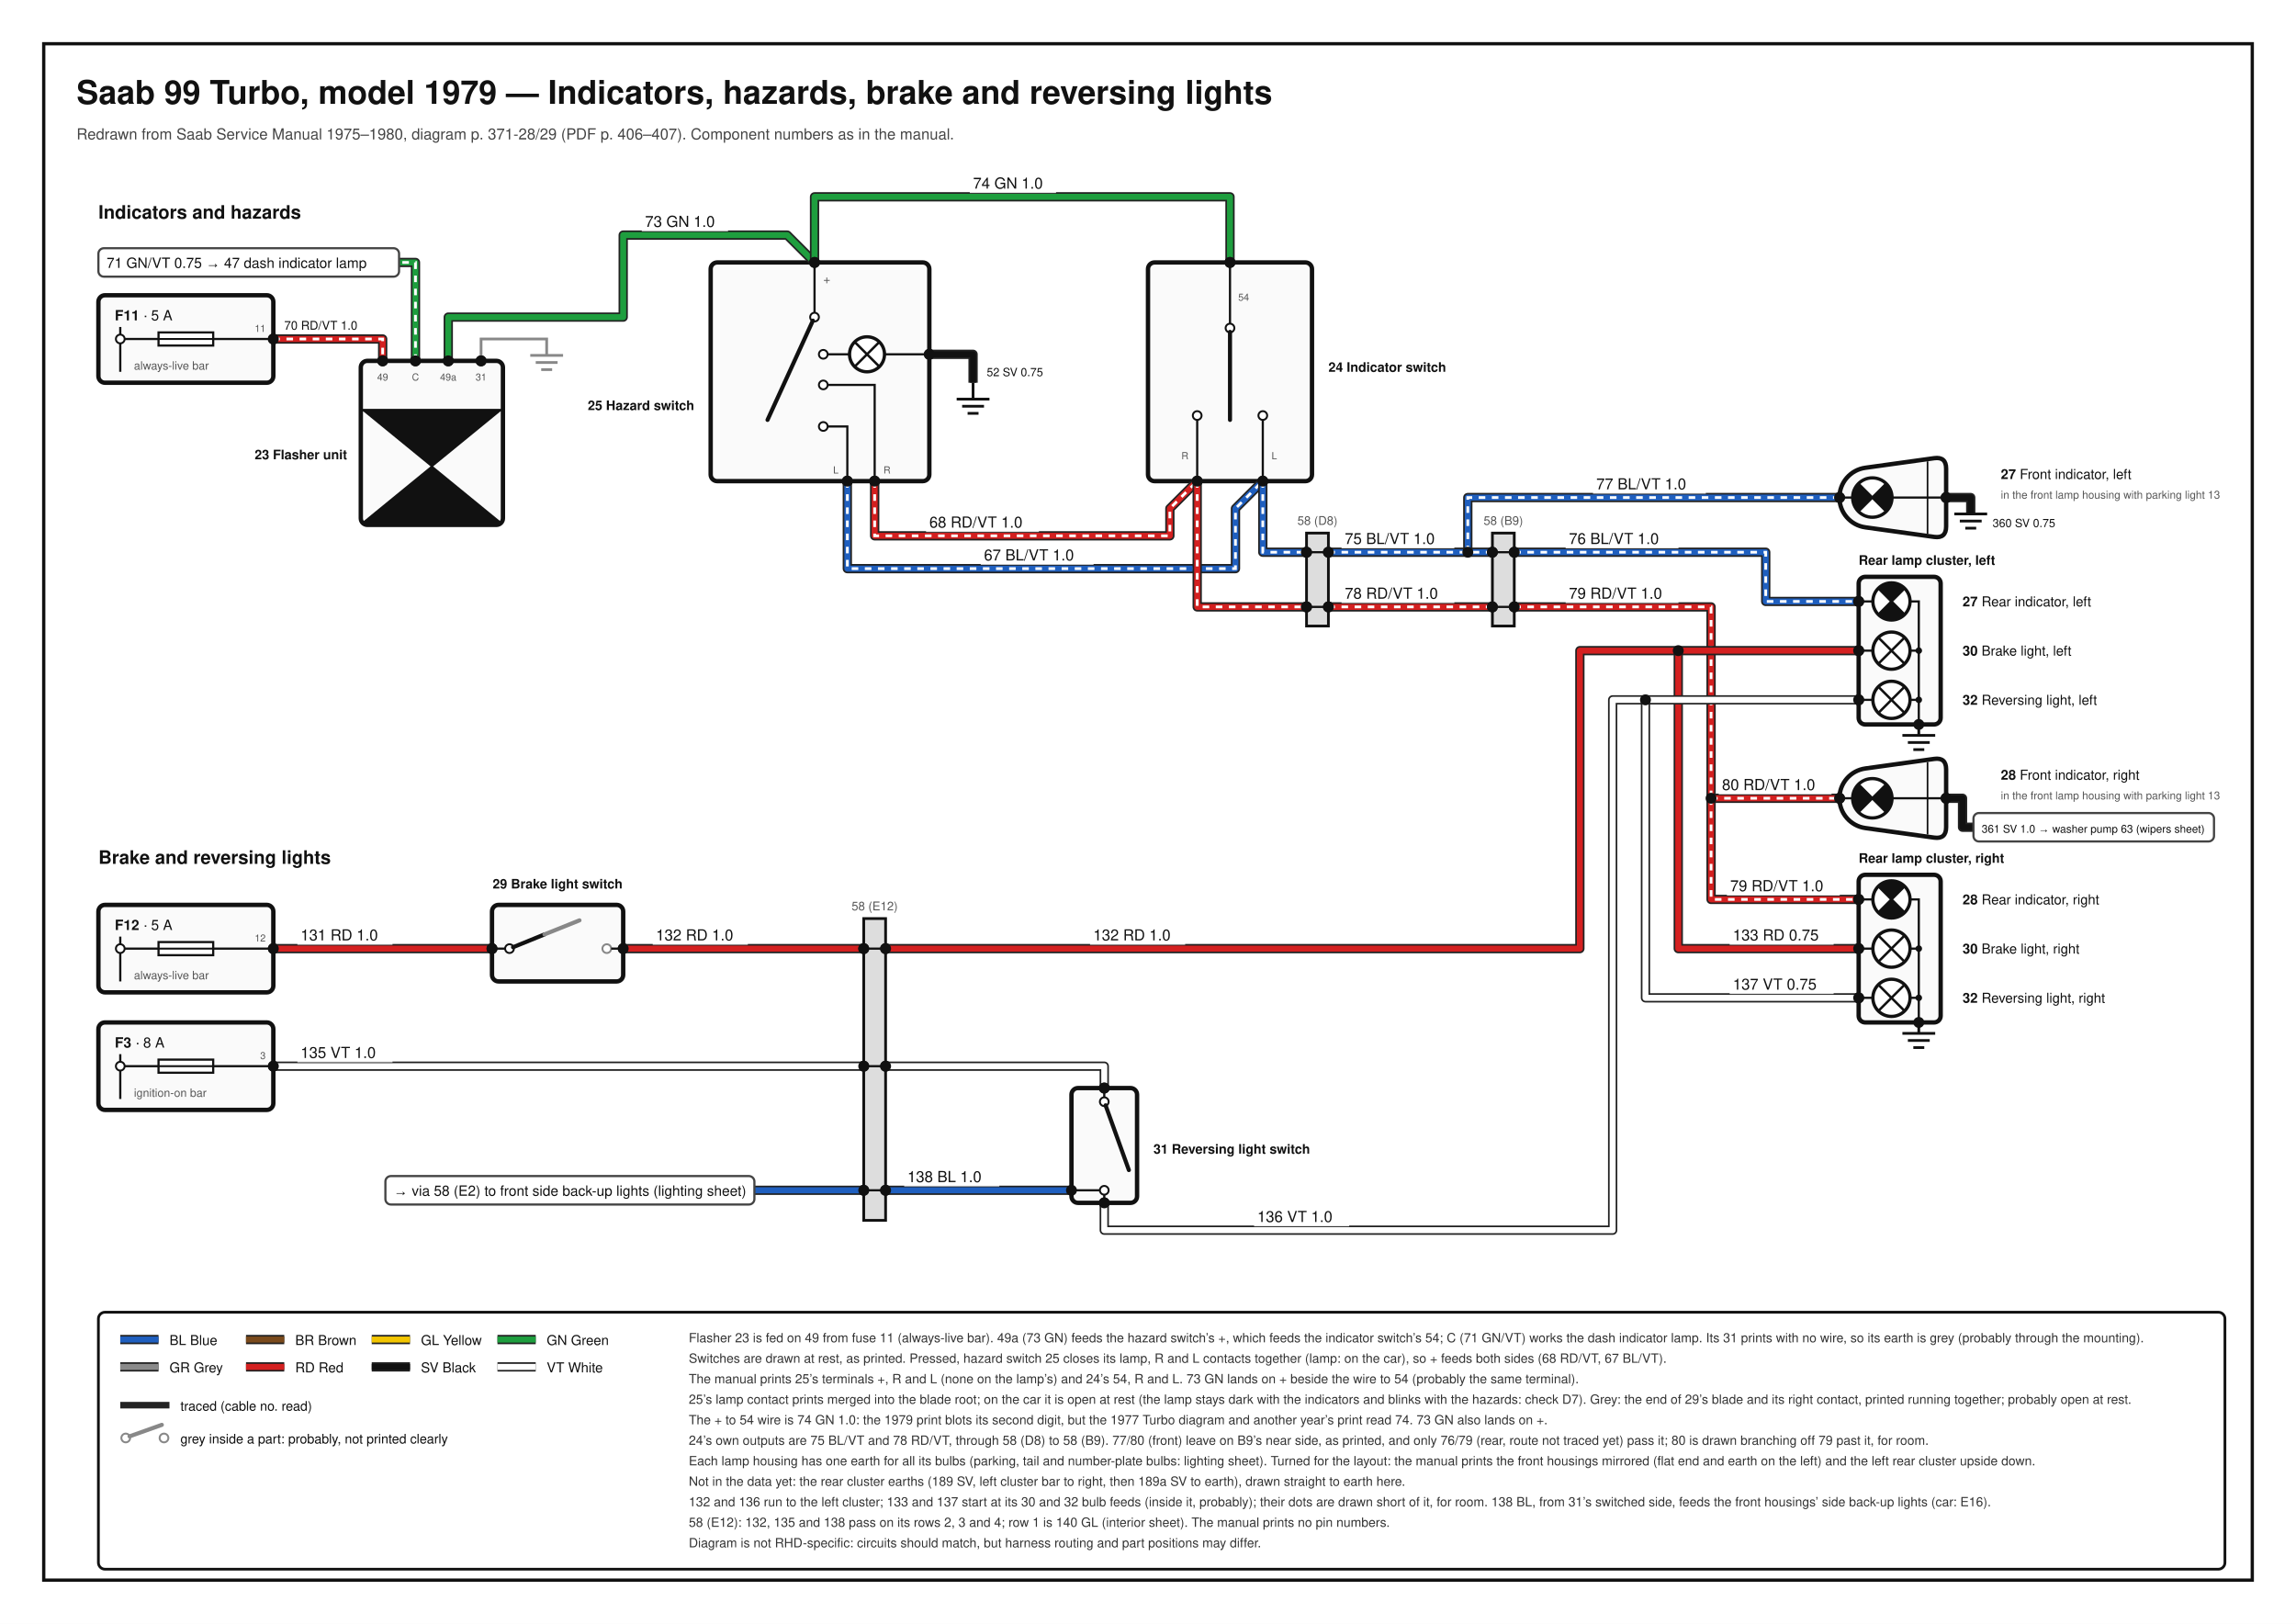
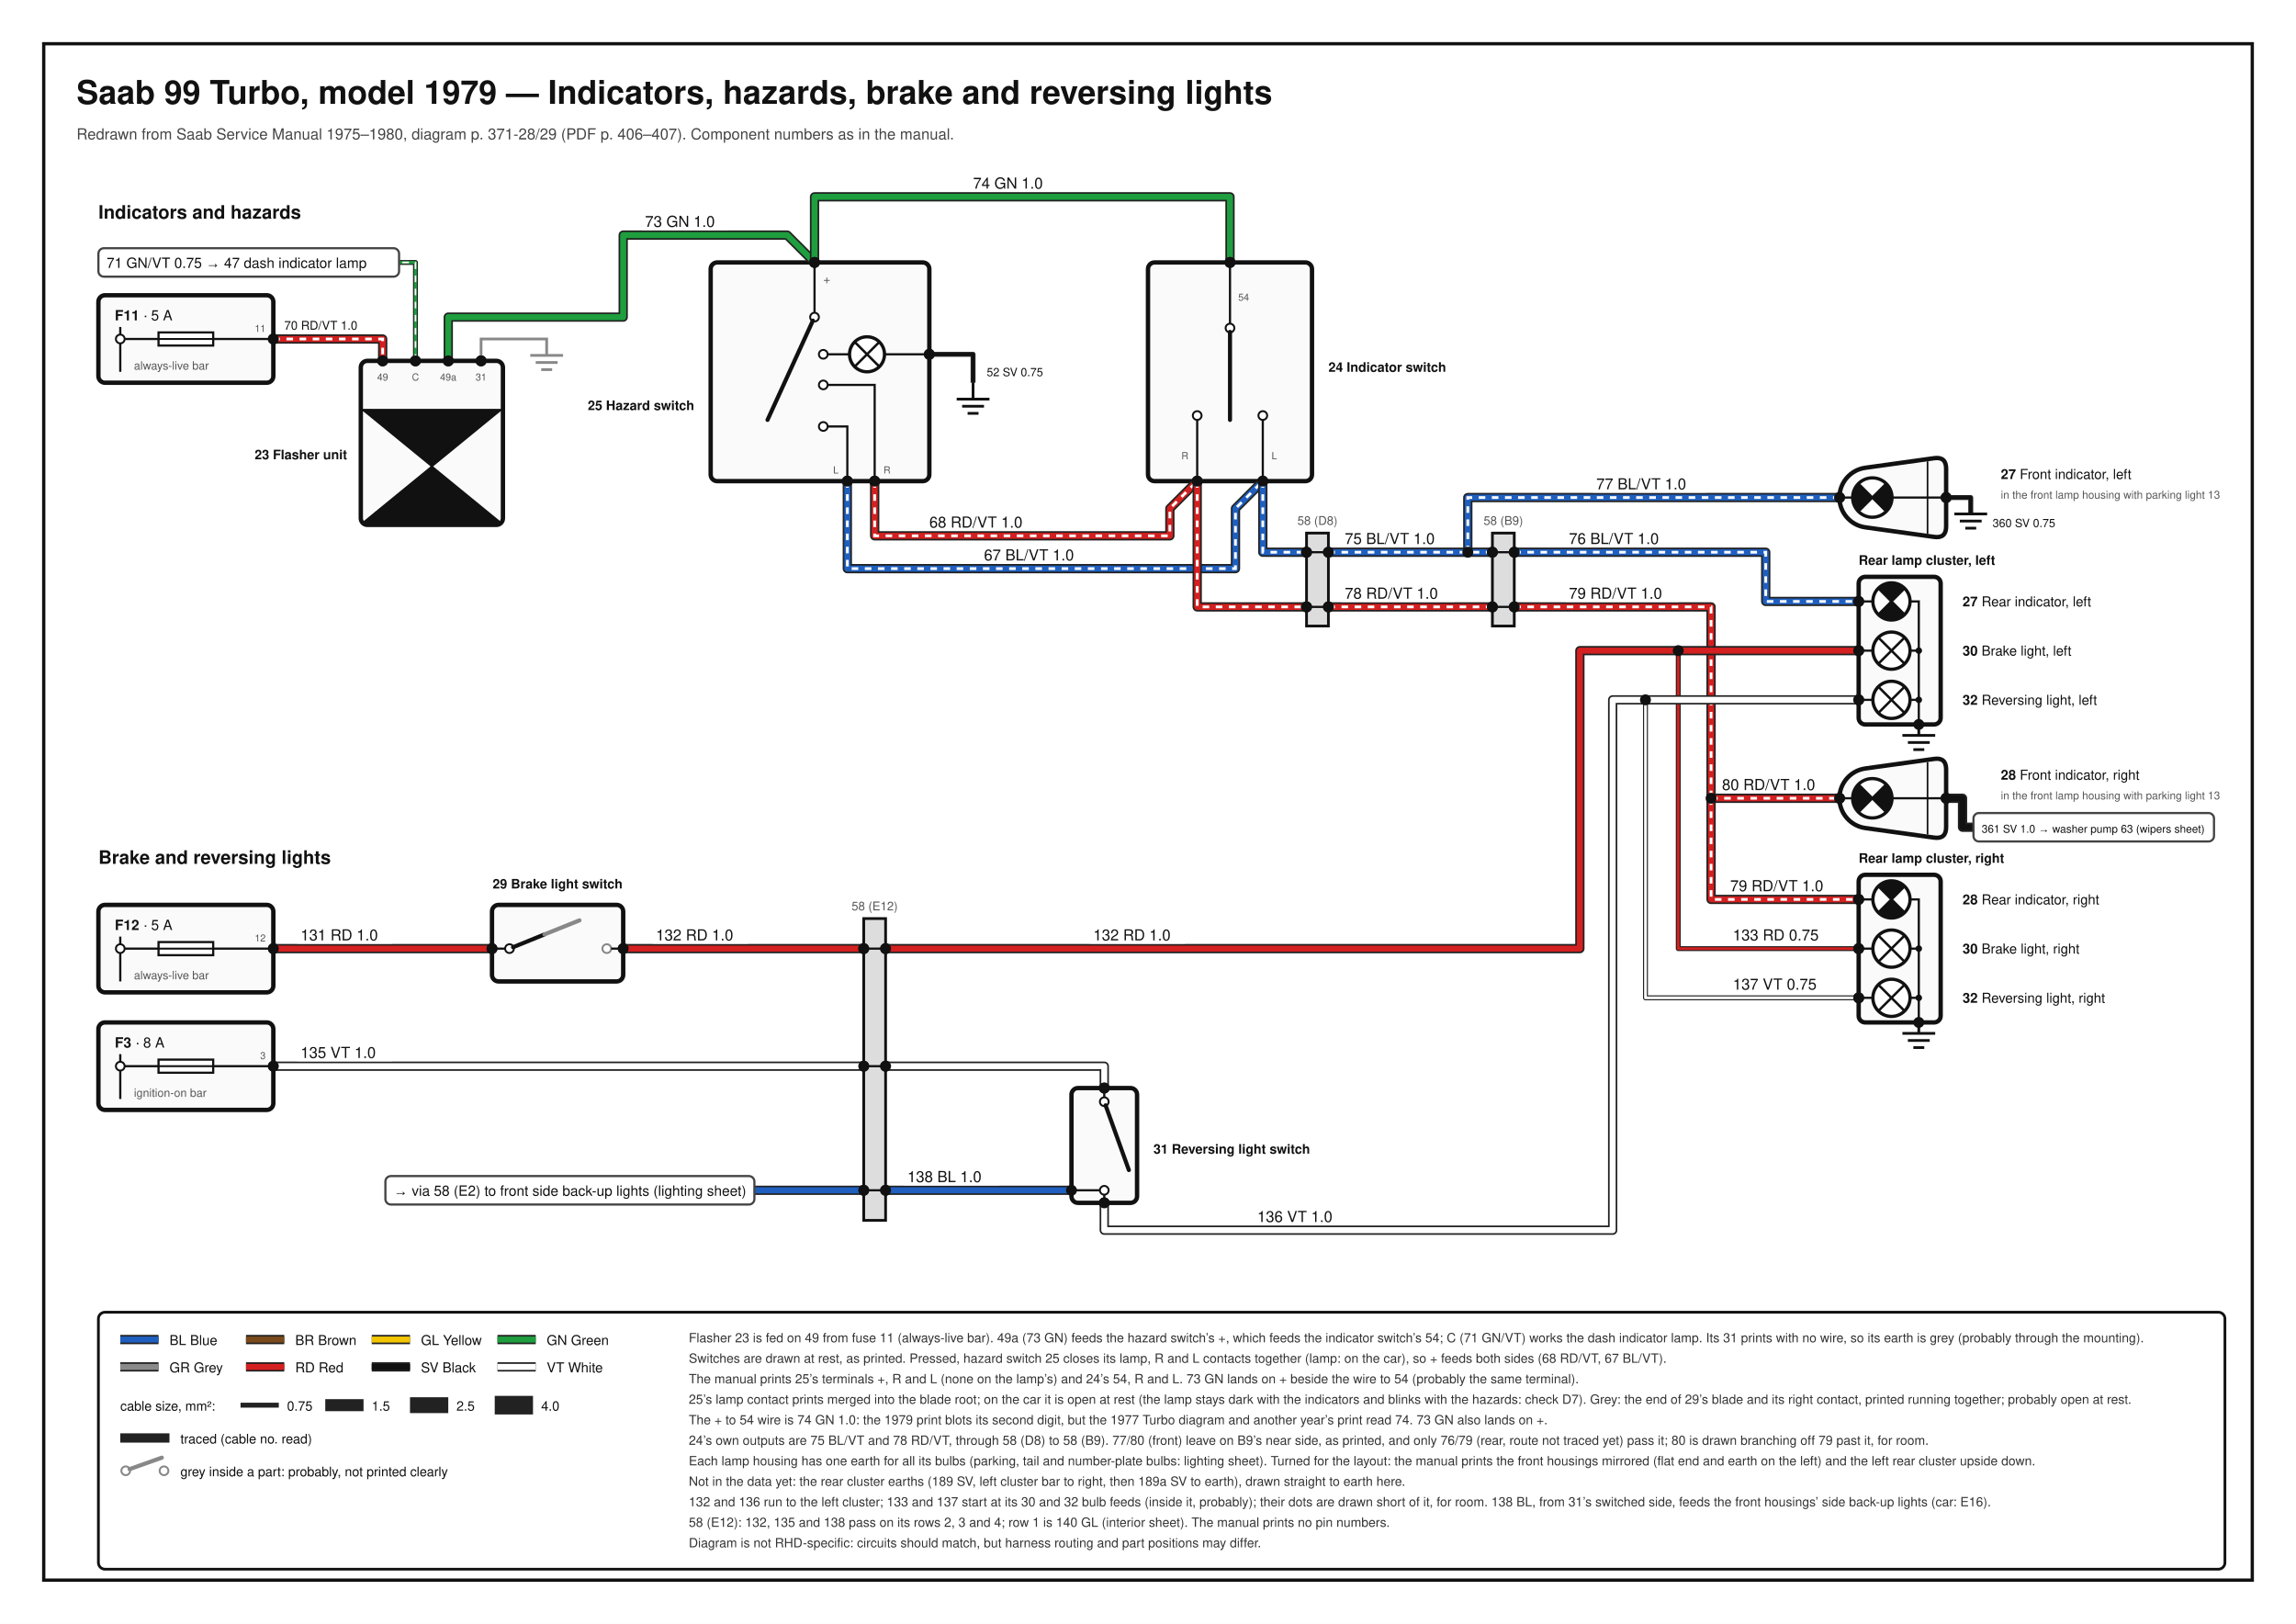
<svg xmlns="http://www.w3.org/2000/svg" width="420mm" height="297mm" viewBox="0 0 420 297" font-family="Helvetica, Arial, sans-serif">
  <rect width="420" height="297" fill="#fff" />
  <rect x="8" y="8" width="404" height="281" fill="none" stroke="#111" stroke-width=".6" />
  <text x="14" y="19" font-size="6" text-anchor="start" font-weight="bold" fill="#111">Saab 99 Turbo, model 1979 — Indicators, hazards, brake and reversing lights</text>
  <text x="14" y="25.5" font-size="2.8" text-anchor="start" font-weight="normal" fill="#444">Redrawn from Saab Service Manual 1975–1980, diagram p. 371-28/29 (PDF p. 406–407). Component numbers as in the manual.</text>
  <text x="18" y="40" font-size="3.4" text-anchor="start" font-weight="bold" fill="#111">Indicators and hazards</text>
  <rect x="18" y="54" width="32" height="16" rx="1.2" fill="#fafafa" stroke="#111" stroke-width="0.8" />
  <text x="21" y="58.6" font-size="2.6" text-anchor="start" font-weight="normal" fill="#111">
    <tspan font-weight="bold">F11</tspan> · 5 A</text>
  <path d="M22,59.8 L22,68" fill="none" stroke="#111" stroke-width=".4" />
  <circle cx="22" cy="62" r=".8" fill="#fff" stroke="#111" stroke-width=".35" />
  <rect x="29" y="60.8" width="10" height="2.4" fill="#fff" stroke="#111" stroke-width=".4" />
  <path d="M29,62 L39,62" stroke="#111" stroke-width=".35" />
  <path d="M22.8,62 L29,62" fill="none" stroke="#111" stroke-width=".4" />
  <path d="M39,62 L50,62" fill="none" stroke="#111" stroke-width=".4" />
  <circle cx="50" cy="62" r="1.0" fill="#111" />
  <text x="48.6" y="60.7" font-size="1.8" text-anchor="end" font-weight="normal" fill="#555">11</text>
  <text x="24.5" y="67.6" font-size="2.1" text-anchor="start" font-weight="normal" fill="#555">always-live bar</text>
  <path d="M50,62 L70,62 L70,66" fill="none" stroke="#222" stroke-width="1.7" stroke-linejoin="round" />
  <path d="M50,62 L70,62 L70,66" fill="none" stroke="#d42020" stroke-width="1.1" stroke-linejoin="round" />
  <path d="M50,62 L70,62 L70,66" fill="none" stroke="#ffffff" stroke-width="0.5" stroke-dasharray="1.2 1.2" />
  <text x="52" y="60.3" font-size="2.2" text-anchor="start" font-weight="normal" fill="#111">70 RD/VT 1.0</text>
  <rect x="66" y="66" width="26" height="30" rx="1.2" fill="#fafafa" stroke="#111" stroke-width="0.8" />
  <text x="63.5" y="84" font-size="2.4" text-anchor="end" font-weight="bold" fill="#111">23 Flasher unit</text>
  <path d="M66,75 h26" stroke="#111" stroke-width=".4" />
  <path d="M66.4,75 L91.6,75 L79.0,85.3 Z M66.4,95.6 L91.6,95.6 L79.0,85.3 Z" fill="#111" stroke="#111" stroke-width=".3" stroke-linejoin="round" />
  <circle cx="70" cy="66" r="1.0" fill="#111" />
  <text x="70" y="69.6" font-size="1.8" text-anchor="middle" font-weight="normal" fill="#555">49</text>
  <circle cx="76" cy="66" r="1.0" fill="#111" />
  <text x="76" y="69.6" font-size="1.8" text-anchor="middle" font-weight="normal" fill="#555">C</text>
  <circle cx="82" cy="66" r="1.0" fill="#111" />
  <text x="82" y="69.6" font-size="1.8" text-anchor="middle" font-weight="normal" fill="#555">49a</text>
  <circle cx="88" cy="66" r="1.0" fill="#111" />
  <text x="88" y="69.6" font-size="1.8" text-anchor="middle" font-weight="normal" fill="#555">31</text>
  <path d="M88,66 V62 H100 v3 M97,65 h6 M98,66.3 h4 M99,67.6 h2" stroke="#888" stroke-width=".5" fill="none" />
-   <path d="M76,66 L76,48 L73,48" fill="none" stroke="#222" stroke-width="1.7" stroke-linejoin="round" />
-   <path d="M76,66 L76,48 L73,48" fill="none" stroke="#1e9e3e" stroke-width="1.1" stroke-linejoin="round" />
-   <path d="M76,66 L76,48 L73,48" fill="none" stroke="#ffffff" stroke-width="0.5" stroke-dasharray="1.2 1.2" />
+   <path d="M76,66 L76,48 L73,48" fill="none" stroke="#222" stroke-width="0.9" stroke-linejoin="round" />
+   <path d="M76,66 L76,48 L73,48" fill="none" stroke="#1e9e3e" stroke-width="0.5" stroke-linejoin="round" />
+   <path d="M76,66 L76,48 L73,48" fill="none" stroke="#ffffff" stroke-width="0.3" stroke-dasharray="1.2 1.2" />
  <rect x="18" y="45.4" width="55" height="5.2" rx="1" fill="#fff" stroke="#444" stroke-width=".4" />
  <text x="19.5" y="49" font-size="2.6" text-anchor="start" font-weight="normal" fill="#111">71 GN/VT 0.75 <tspan font-family="Arial">→</tspan> 47 dash indicator lamp</text>
  <rect x="130" y="48" width="40" height="40" rx="1.2" fill="#fafafa" stroke="#111" stroke-width="0.8" />
  <text x="127" y="75" font-size="2.4" text-anchor="end" font-weight="bold" fill="#111">25 Hazard switch</text>
  <path d="M82,66 L82,58 L114,58 L114,43 L144,43 L149,48" fill="none" stroke="#222" stroke-width="1.7" stroke-linejoin="round" />
  <path d="M82,66 L82,58 L114,58 L114,43 L144,43 L149,48" fill="none" stroke="#1e9e3e" stroke-width="1.1" stroke-linejoin="round" />
-   <rect x="117.4" y="38.5" width="15.78" height="3.8" fill="#fff" opacity=".85" />
+   <rect x="117.4" y="38.5" width="15.78" height="3.6" fill="#fff" opacity=".85" />
  <text x="118" y="41.5" font-size="2.8" text-anchor="start" font-weight="normal" fill="#111">73 GN 1.0</text>
  <path d="M149,48 L149,36 L225,36 L225,48" fill="none" stroke="#222" stroke-width="1.7" stroke-linejoin="round" />
  <path d="M149,48 L149,36 L225,36 L225,48" fill="none" stroke="#1e9e3e" stroke-width="1.1" stroke-linejoin="round" />
-   <rect x="177.4" y="31.5" width="15.78" height="3.8" fill="#fff" opacity=".85" />
+   <rect x="177.4" y="31.5" width="15.78" height="3.6" fill="#fff" opacity=".85" />
  <text x="178" y="34.5" font-size="2.8" text-anchor="start" font-weight="normal" fill="#111">74 GN 1.0</text>
  <circle cx="149" cy="48" r="1.0" fill="#111" />
  <text x="150.6" y="51.8" font-size="2.2" text-anchor="start" font-weight="normal" fill="#555">+</text>
  <path d="M149,48 L149,57.2" fill="none" stroke="#111" stroke-width=".4" />
  <circle cx="149" cy="58" r=".8" fill="#fff" stroke="#111" stroke-width=".35" />
  <path d="M148.7,58.64 L140.4,76.8" stroke="#111" stroke-width=".75" stroke-linecap="round" />
  <circle cx="150.6" cy="64.8" r=".8" fill="#fff" stroke="#111" stroke-width=".35" />
  <circle cx="150.6" cy="70.4" r=".8" fill="#fff" stroke="#111" stroke-width=".35" />
  <circle cx="150.6" cy="78" r=".8" fill="#fff" stroke="#111" stroke-width=".35" />
  <circle cx="158.6" cy="64.8" r="3.2" fill="#fff" stroke="#111" stroke-width=".6" />
  <path d="M156.36,62.56 L160.84,67.04 M156.36,67.04 L160.84,62.56" stroke="#111" stroke-width=".45" />
  <path d="M151.4,64.8 L155.4,64.8" fill="none" stroke="#111" stroke-width=".4" />
  <path d="M161.8,64.8 L170,64.8" fill="none" stroke="#111" stroke-width=".4" />
  <circle cx="170" cy="64.8" r="1.0" fill="#111" />
  <path d="M151.4,70.4 L160,70.4 L160,88" fill="none" stroke="#111" stroke-width=".4" />
  <circle cx="160" cy="88" r="1.0" fill="#111" />
  <text x="161.6" y="86.6" font-size="1.8" text-anchor="start" font-weight="normal" fill="#555">R</text>
  <path d="M151.4,78 L155,78 L155,88" fill="none" stroke="#111" stroke-width=".4" />
  <circle cx="155" cy="88" r="1.0" fill="#111" />
  <text x="153.4" y="86.6" font-size="1.8" text-anchor="end" font-weight="normal" fill="#555">L</text>
-   <path d="M170,64.8 L178,64.8 L178,70" fill="none" stroke="#222" stroke-width="1.7" stroke-linejoin="round" />
-   <path d="M170,64.8 L178,64.8 L178,70" fill="none" stroke="#111111" stroke-width="1.1" stroke-linejoin="round" />
+   <path d="M170,64.8 L178,64.8 L178,70" fill="none" stroke="#222" stroke-width="0.9" stroke-linejoin="round" />
+   <path d="M170,64.8 L178,64.8 L178,70" fill="none" stroke="#111111" stroke-width="0.5" stroke-linejoin="round" />
  <path d="M178,70 v3 M175,73 h6 M176,74.3 h4 M177,75.6 h2" stroke="#111" stroke-width=".5" fill="none" />
  <text x="180.5" y="68.8" font-size="2.1" text-anchor="start" font-weight="normal" fill="#111">52 SV 0.75</text>
  <rect x="210" y="48" width="30" height="40" rx="1.2" fill="#fafafa" stroke="#111" stroke-width="0.8" />
  <text x="243" y="68" font-size="2.4" text-anchor="start" font-weight="bold" fill="#111">24 Indicator switch</text>
  <circle cx="225" cy="48" r="1.0" fill="#111" />
  <text x="226.5" y="55" font-size="1.8" text-anchor="start" font-weight="normal" fill="#555">54</text>
  <path d="M225,48 L225,59.2" fill="none" stroke="#111" stroke-width=".4" />
  <circle cx="225" cy="60" r=".8" fill="#fff" stroke="#111" stroke-width=".35" />
  <path d="M225,60.7 L225,76.8" stroke="#111" stroke-width=".75" stroke-linecap="round" />
  <circle cx="219" cy="76" r=".8" fill="#fff" stroke="#111" stroke-width=".35" />
  <path d="M219,76.8 L219,88" fill="none" stroke="#111" stroke-width=".4" />
  <circle cx="219" cy="88" r="1.0" fill="#111" />
  <text x="217.4" y="84" font-size="1.8" text-anchor="end" font-weight="normal" fill="#555">R</text>
  <circle cx="231" cy="76" r=".8" fill="#fff" stroke="#111" stroke-width=".35" />
  <path d="M231,76.8 L231,88" fill="none" stroke="#111" stroke-width=".4" />
  <circle cx="231" cy="88" r="1.0" fill="#111" />
  <text x="232.6" y="84" font-size="1.8" text-anchor="start" font-weight="normal" fill="#555">L</text>
  <path d="M160,88 L160,98 L214,98 L214,93 L219,88" fill="none" stroke="#222" stroke-width="1.7" stroke-linejoin="round" />
  <path d="M160,88 L160,98 L214,98 L214,93 L219,88" fill="none" stroke="#d42020" stroke-width="1.1" stroke-linejoin="round" />
  <path d="M160,88 L160,98 L214,98 L214,93 L219,88" fill="none" stroke="#ffffff" stroke-width="0.5" stroke-dasharray="1.2 1.2" />
-   <rect x="169.4" y="93.5" width="20.64" height="3.8" fill="#fff" opacity=".85" />
+   <rect x="169.4" y="93.5" width="20.64" height="3.6" fill="#fff" opacity=".85" />
  <text x="170" y="96.5" font-size="2.8" text-anchor="start" font-weight="normal" fill="#111">68 RD/VT 1.0</text>
  <path d="M155,88 L155,104 L226,104 L226,93 L231,88" fill="none" stroke="#222" stroke-width="1.7" stroke-linejoin="round" />
  <path d="M155,88 L155,104 L226,104 L226,93 L231,88" fill="none" stroke="#1f5fbf" stroke-width="1.1" stroke-linejoin="round" />
  <path d="M155,88 L155,104 L226,104 L226,93 L231,88" fill="none" stroke="#ffffff" stroke-width="0.5" stroke-dasharray="1.2 1.2" />
-   <rect x="179.4" y="99.5" width="20.64" height="3.8" fill="#fff" opacity=".85" />
+   <rect x="179.4" y="99.5" width="20.64" height="3.6" fill="#fff" opacity=".85" />
  <text x="180" y="102.5" font-size="2.8" text-anchor="start" font-weight="normal" fill="#111">67 BL/VT 1.0</text>
  <path d="M231,88 L231,101 L239,101" fill="none" stroke="#222" stroke-width="1.7" stroke-linejoin="round" />
  <path d="M231,88 L231,101 L239,101" fill="none" stroke="#1f5fbf" stroke-width="1.1" stroke-linejoin="round" />
  <path d="M231,88 L231,101 L239,101" fill="none" stroke="#ffffff" stroke-width="0.5" stroke-dasharray="1.2 1.2" />
  <path d="M219,88 L219,111 L239,111" fill="none" stroke="#222" stroke-width="1.7" stroke-linejoin="round" />
  <path d="M219,88 L219,111 L239,111" fill="none" stroke="#d42020" stroke-width="1.1" stroke-linejoin="round" />
  <path d="M219,88 L219,111 L239,111" fill="none" stroke="#ffffff" stroke-width="0.5" stroke-dasharray="1.2 1.2" />
  <rect x="239" y="97.5" width="4" height="17" fill="#ddd" stroke="#111" stroke-width=".5" />
  <path d="M239,101 L243,101" fill="none" stroke="#111" stroke-width=".4" />
  <circle cx="239" cy="101" r="1.0" fill="#111" />
  <circle cx="243" cy="101" r="1.0" fill="#111" />
  <path d="M239,111 L243,111" fill="none" stroke="#111" stroke-width=".4" />
  <circle cx="239" cy="111" r="1.0" fill="#111" />
  <circle cx="243" cy="111" r="1.0" fill="#111" />
  <text x="241" y="96.0" font-size="2.2" text-anchor="middle" font-weight="normal" fill="#555">58 (D8)</text>
  <path d="M243,101 L273,101" fill="none" stroke="#222" stroke-width="1.7" stroke-linejoin="round" />
  <path d="M243,101 L273,101" fill="none" stroke="#1f5fbf" stroke-width="1.1" stroke-linejoin="round" />
  <path d="M243,101 L273,101" fill="none" stroke="#ffffff" stroke-width="0.5" stroke-dasharray="1.2 1.2" />
-   <rect x="245.4" y="96.5" width="20.64" height="3.8" fill="#fff" opacity=".85" />
+   <rect x="245.4" y="96.5" width="20.64" height="3.6" fill="#fff" opacity=".85" />
  <text x="246" y="99.5" font-size="2.8" text-anchor="start" font-weight="normal" fill="#111">75 BL/VT 1.0</text>
  <path d="M243,111 L273,111" fill="none" stroke="#222" stroke-width="1.7" stroke-linejoin="round" />
  <path d="M243,111 L273,111" fill="none" stroke="#d42020" stroke-width="1.1" stroke-linejoin="round" />
  <path d="M243,111 L273,111" fill="none" stroke="#ffffff" stroke-width="0.5" stroke-dasharray="1.2 1.2" />
-   <rect x="245.4" y="106.5" width="20.64" height="3.8" fill="#fff" opacity=".85" />
+   <rect x="245.4" y="106.5" width="20.64" height="3.6" fill="#fff" opacity=".85" />
  <text x="246" y="109.5" font-size="2.8" text-anchor="start" font-weight="normal" fill="#111">78 RD/VT 1.0</text>
  <rect x="273" y="97.5" width="4" height="17" fill="#ddd" stroke="#111" stroke-width=".5" />
  <path d="M273,101 L277,101" fill="none" stroke="#111" stroke-width=".4" />
  <circle cx="273" cy="101" r="1.0" fill="#111" />
  <circle cx="277" cy="101" r="1.0" fill="#111" />
  <path d="M273,111 L277,111" fill="none" stroke="#111" stroke-width=".4" />
  <circle cx="273" cy="111" r="1.0" fill="#111" />
  <circle cx="277" cy="111" r="1.0" fill="#111" />
  <text x="275" y="96.0" font-size="2.2" text-anchor="middle" font-weight="normal" fill="#555">58 (B9)</text>
  <path d="M341.24,85.55 L353.82,83.8 Q356,83.5 356,85.7 L356,96.3 Q356,98.5 353.82,98.2 L341.24,96.45 A5.5,5.5 0 0 1 341.24,85.55 Z" fill="#fafafa" stroke="#111" stroke-width=".8" />
  <path d="M352.6,84.37 V97.63" stroke="#111" stroke-width=".3" />
  <path d="M336.5,91 L338.9,91" fill="none" stroke="#111" stroke-width=".4" />
  <path d="M346.1,91 L356,91" fill="none" stroke="#111" stroke-width=".4" />
  <circle cx="342.5" cy="91" r="3.6" fill="#fff" stroke="#111" stroke-width=".6" />
  <path d="M342.5,91 L339.95,88.45 A3.6,3.6 0 0 0 339.95,93.55 Z M342.5,91 L345.05,88.45 A3.6,3.6 0 0 1 345.05,93.55 Z" fill="#111" />
  <path d="M339.95,88.45 L345.05,93.55 M339.95,93.55 L345.05,88.45" stroke="#111" stroke-width=".45" />
  <circle cx="336.5" cy="91" r="1.0" fill="#111" />
  <circle cx="356" cy="91" r="1.0" fill="#111" />
  <text x="366" y="87.6" font-size="2.5" text-anchor="start" font-weight="normal" fill="#111">
    <tspan font-weight="bold">27</tspan> Front indicator, left</text>
  <text x="366" y="91.2" font-size="2.0" text-anchor="start" font-weight="normal" fill="#555">in the front lamp housing with parking light 13</text>
  <path d="M277,101 L323,101 L323,110 L340,110" fill="none" stroke="#222" stroke-width="1.7" stroke-linejoin="round" />
  <path d="M277,101 L323,101 L323,110 L340,110" fill="none" stroke="#1f5fbf" stroke-width="1.1" stroke-linejoin="round" />
  <path d="M277,101 L323,101 L323,110 L340,110" fill="none" stroke="#ffffff" stroke-width="0.5" stroke-dasharray="1.2 1.2" />
-   <rect x="286.4" y="96.5" width="20.64" height="3.8" fill="#fff" opacity=".85" />
+   <rect x="286.4" y="96.5" width="20.64" height="3.6" fill="#fff" opacity=".85" />
  <text x="287" y="99.5" font-size="2.8" text-anchor="start" font-weight="normal" fill="#111">76 BL/VT 1.0</text>
  <path d="M268.5,101 L268.5,91 L336.5,91" fill="none" stroke="#222" stroke-width="1.7" stroke-linejoin="round" />
  <path d="M268.5,101 L268.5,91 L336.5,91" fill="none" stroke="#1f5fbf" stroke-width="1.1" stroke-linejoin="round" />
  <path d="M268.5,101 L268.5,91 L336.5,91" fill="none" stroke="#ffffff" stroke-width="0.5" stroke-dasharray="1.2 1.2" />
-   <rect x="291.4" y="86.5" width="20.64" height="3.8" fill="#fff" opacity=".85" />
+   <rect x="291.4" y="86.5" width="20.64" height="3.6" fill="#fff" opacity=".85" />
  <text x="292" y="89.5" font-size="2.8" text-anchor="start" font-weight="normal" fill="#111">77 BL/VT 1.0</text>
  <circle cx="268.5" cy="101" r="1.0" fill="#111" />
-   <path d="M356,91 L360.5,91 L360.5,94" fill="none" stroke="#222" stroke-width="1.7" stroke-linejoin="round" />
-   <path d="M356,91 L360.5,91 L360.5,94" fill="none" stroke="#111111" stroke-width="1.1" stroke-linejoin="round" />
+   <path d="M356,91 L360.5,91 L360.5,94" fill="none" stroke="#222" stroke-width="0.9" stroke-linejoin="round" />
+   <path d="M356,91 L360.5,91 L360.5,94" fill="none" stroke="#111111" stroke-width="0.5" stroke-linejoin="round" />
  <path d="M360.5,91 v3 M357.5,94 h6 M358.5,95.3 h4 M359.5,96.6 h2" stroke="#111" stroke-width=".5" fill="none" />
  <text x="364.5" y="96.4" font-size="2.1" text-anchor="start" font-weight="normal" fill="#111">360 SV 0.75</text>
  <rect x="340" y="105.5" width="15" height="27" rx="1.2" fill="#fafafa" stroke="#111" stroke-width="0.8" />
  <text x="340" y="103.3" font-size="2.4" text-anchor="start" font-weight="bold" fill="#111">Rear lamp cluster, left</text>
  <circle cx="346" cy="110.0" r="3.4" fill="#fff" stroke="#111" stroke-width=".6" />
  <path d="M346,110.0 L343.6,107.6 A3.4,3.4 0 0 1 348.4,107.6 Z M346,110.0 L343.6,112.4 A3.4,3.4 0 0 0 348.4,112.4 Z" fill="#111" />
  <path d="M343.6,107.6 L348.4,112.4 M343.6,112.4 L348.4,107.6" stroke="#111" stroke-width=".45" />
  <path d="M340,110 L342.6,110" fill="none" stroke="#111" stroke-width=".4" />
  <circle cx="340" cy="110.0" r="1.0" fill="#111" />
  <text x="359" y="110.9" font-size="2.5" text-anchor="start" font-weight="normal" fill="#111">
    <tspan font-weight="bold">27</tspan> Rear indicator, left</text>
  <circle cx="346" cy="119.0" r="3.4" fill="#fff" stroke="#111" stroke-width=".6" />
  <path d="M343.62,116.62 L348.38,121.38 M343.62,121.38 L348.38,116.62" stroke="#111" stroke-width=".45" />
  <path d="M340,119 L342.6,119" fill="none" stroke="#111" stroke-width=".4" />
  <circle cx="340" cy="119.0" r="1.0" fill="#111" />
  <path d="M349.4,119 L351,119" fill="none" stroke="#111" stroke-width=".4" />
  <circle cx="351" cy="119.0" r=".6" fill="#111" />
  <text x="359" y="119.9" font-size="2.5" text-anchor="start" font-weight="normal" fill="#111">
    <tspan font-weight="bold">30</tspan> Brake light, left</text>
  <circle cx="346" cy="128.0" r="3.4" fill="#fff" stroke="#111" stroke-width=".6" />
  <path d="M343.62,125.62 L348.38,130.38 M343.62,130.38 L348.38,125.62" stroke="#111" stroke-width=".45" />
  <path d="M340,128 L342.6,128" fill="none" stroke="#111" stroke-width=".4" />
  <circle cx="340" cy="128.0" r="1.0" fill="#111" />
  <path d="M349.4,128 L351,128" fill="none" stroke="#111" stroke-width=".4" />
  <circle cx="351" cy="128.0" r=".6" fill="#111" />
  <text x="359" y="128.9" font-size="2.5" text-anchor="start" font-weight="normal" fill="#111">
    <tspan font-weight="bold">32</tspan> Reversing light, left</text>
  <path d="M349.4,110 L351,110 L351,132.5" fill="none" stroke="#111" stroke-width=".4" />
  <circle cx="351" cy="132.5" r="1.0" fill="#111" />
  <path d="M351,132.5 v2 M348,134.5 h6 M349,135.8 h4 M350,137.1 h2" stroke="#111" stroke-width=".5" fill="none" />
  <path d="M341.24,140.55 L353.82,138.8 Q356,138.5 356,140.7 L356,151.3 Q356,153.5 353.82,153.2 L341.24,151.45 A5.5,5.5 0 0 1 341.24,140.55 Z" fill="#fafafa" stroke="#111" stroke-width=".8" />
  <path d="M352.6,139.37 V152.63" stroke="#111" stroke-width=".3" />
  <path d="M336.5,146 L338.9,146" fill="none" stroke="#111" stroke-width=".4" />
  <path d="M346.1,146 L356,146" fill="none" stroke="#111" stroke-width=".4" />
  <circle cx="342.5" cy="146" r="3.6" fill="#fff" stroke="#111" stroke-width=".6" />
  <path d="M342.5,146 L339.95,143.45 A3.6,3.6 0 0 0 339.95,148.55 Z M342.5,146 L345.05,143.45 A3.6,3.6 0 0 1 345.05,148.55 Z" fill="#111" />
  <path d="M339.95,143.45 L345.05,148.55 M339.95,148.55 L345.05,143.45" stroke="#111" stroke-width=".45" />
  <circle cx="336.5" cy="146" r="1.0" fill="#111" />
  <circle cx="356" cy="146" r="1.0" fill="#111" />
  <text x="366" y="142.6" font-size="2.5" text-anchor="start" font-weight="normal" fill="#111">
    <tspan font-weight="bold">28</tspan> Front indicator, right</text>
  <text x="366" y="146.2" font-size="2.0" text-anchor="start" font-weight="normal" fill="#555">in the front lamp housing with parking light 13</text>
  <path d="M277,111 L313,111 L313,146" fill="none" stroke="#222" stroke-width="1.7" stroke-linejoin="round" />
  <path d="M277,111 L313,111 L313,146" fill="none" stroke="#d42020" stroke-width="1.1" stroke-linejoin="round" />
  <path d="M277,111 L313,111 L313,146" fill="none" stroke="#ffffff" stroke-width="0.5" stroke-dasharray="1.2 1.2" />
-   <rect x="286.4" y="106.5" width="20.64" height="3.8" fill="#fff" opacity=".85" />
+   <rect x="286.4" y="106.5" width="20.64" height="3.6" fill="#fff" opacity=".85" />
  <text x="287" y="109.5" font-size="2.8" text-anchor="start" font-weight="normal" fill="#111">79 RD/VT 1.0</text>
  <path d="M313,146 L313,164.5 L340,164.5" fill="none" stroke="#222" stroke-width="1.7" stroke-linejoin="round" />
  <path d="M313,146 L313,164.5 L340,164.5" fill="none" stroke="#d42020" stroke-width="1.1" stroke-linejoin="round" />
  <path d="M313,146 L313,164.5 L340,164.5" fill="none" stroke="#ffffff" stroke-width="0.5" stroke-dasharray="1.2 1.2" />
-   <rect x="315.9" y="160.0" width="20.64" height="3.8" fill="#fff" opacity=".85" />
-   <text x="316.5" y="163" font-size="2.8" text-anchor="start" font-weight="normal" fill="#111">79 RD/VT 1.0</text>
+   <rect x="315.9" y="160.0" width="20.64" height="3.6" fill="#fff" opacity=".85" />
+   <text x="316.5" y="163.0" font-size="2.8" text-anchor="start" font-weight="normal" fill="#111">79 RD/VT 1.0</text>
  <path d="M313,146 L336.5,146" fill="none" stroke="#222" stroke-width="1.7" stroke-linejoin="round" />
  <path d="M313,146 L336.5,146" fill="none" stroke="#d42020" stroke-width="1.1" stroke-linejoin="round" />
  <path d="M313,146 L336.5,146" fill="none" stroke="#ffffff" stroke-width="0.5" stroke-dasharray="1.2 1.2" />
-   <rect x="314.4" y="141.5" width="20.64" height="3.8" fill="#fff" opacity=".85" />
+   <rect x="314.4" y="141.5" width="20.64" height="3.6" fill="#fff" opacity=".85" />
  <text x="315" y="144.5" font-size="2.8" text-anchor="start" font-weight="normal" fill="#111">80 RD/VT 1.0</text>
  <circle cx="313" cy="146" r="1.0" fill="#111" />
  <path d="M356,146 L359,146 L359,151.3 L361,151.3" fill="none" stroke="#222" stroke-width="1.7" stroke-linejoin="round" />
  <path d="M356,146 L359,146 L359,151.3 L361,151.3" fill="none" stroke="#111111" stroke-width="1.1" stroke-linejoin="round" />
  <rect x="361" y="148.7" width="44" height="5.2" rx="1" fill="#fff" stroke="#444" stroke-width=".4" />
  <text x="362.5" y="152.3" font-size="2.0" text-anchor="start" font-weight="normal" fill="#111">361 SV 1.0 <tspan font-family="Arial">→</tspan> washer pump 63 (wipers sheet)</text>
  <rect x="340" y="160" width="15" height="27" rx="1.2" fill="#fafafa" stroke="#111" stroke-width="0.8" />
  <text x="340" y="157.8" font-size="2.4" text-anchor="start" font-weight="bold" fill="#111">Rear lamp cluster, right</text>
  <circle cx="346" cy="164.5" r="3.4" fill="#fff" stroke="#111" stroke-width=".6" />
  <path d="M346,164.5 L343.6,162.1 A3.4,3.4 0 0 1 348.4,162.1 Z M346,164.5 L343.6,166.9 A3.4,3.4 0 0 0 348.4,166.9 Z" fill="#111" />
  <path d="M343.6,162.1 L348.4,166.9 M343.6,166.9 L348.4,162.1" stroke="#111" stroke-width=".45" />
  <path d="M340,164.5 L342.6,164.5" fill="none" stroke="#111" stroke-width=".4" />
  <circle cx="340" cy="164.5" r="1.0" fill="#111" />
  <text x="359" y="165.4" font-size="2.5" text-anchor="start" font-weight="normal" fill="#111">
    <tspan font-weight="bold">28</tspan> Rear indicator, right</text>
  <circle cx="346" cy="173.5" r="3.4" fill="#fff" stroke="#111" stroke-width=".6" />
  <path d="M343.62,171.12 L348.38,175.88 M343.62,175.88 L348.38,171.12" stroke="#111" stroke-width=".45" />
  <path d="M340,173.5 L342.6,173.5" fill="none" stroke="#111" stroke-width=".4" />
  <circle cx="340" cy="173.5" r="1.0" fill="#111" />
  <path d="M349.4,173.5 L351,173.5" fill="none" stroke="#111" stroke-width=".4" />
  <circle cx="351" cy="173.5" r=".6" fill="#111" />
  <text x="359" y="174.4" font-size="2.5" text-anchor="start" font-weight="normal" fill="#111">
    <tspan font-weight="bold">30</tspan> Brake light, right</text>
  <circle cx="346" cy="182.5" r="3.4" fill="#fff" stroke="#111" stroke-width=".6" />
  <path d="M343.62,180.12 L348.38,184.88 M343.62,184.88 L348.38,180.12" stroke="#111" stroke-width=".45" />
  <path d="M340,182.5 L342.6,182.5" fill="none" stroke="#111" stroke-width=".4" />
  <circle cx="340" cy="182.5" r="1.0" fill="#111" />
  <path d="M349.4,182.5 L351,182.5" fill="none" stroke="#111" stroke-width=".4" />
  <circle cx="351" cy="182.5" r=".6" fill="#111" />
  <text x="359" y="183.4" font-size="2.5" text-anchor="start" font-weight="normal" fill="#111">
    <tspan font-weight="bold">32</tspan> Reversing light, right</text>
  <path d="M349.4,164.5 L351,164.5 L351,187" fill="none" stroke="#111" stroke-width=".4" />
  <circle cx="351" cy="187" r="1.0" fill="#111" />
  <path d="M351,187 v2 M348,189 h6 M349,190.3 h4 M350,191.6 h2" stroke="#111" stroke-width=".5" fill="none" />
  <text x="18" y="158" font-size="3.4" text-anchor="start" font-weight="bold" fill="#111">Brake and reversing lights</text>
  <rect x="18" y="165.5" width="32" height="16" rx="1.2" fill="#fafafa" stroke="#111" stroke-width="0.8" />
  <text x="21" y="170.1" font-size="2.6" text-anchor="start" font-weight="normal" fill="#111">
    <tspan font-weight="bold">F12</tspan> · 5 A</text>
  <path d="M22,171.3 L22,179.5" fill="none" stroke="#111" stroke-width=".4" />
  <circle cx="22" cy="173.5" r=".8" fill="#fff" stroke="#111" stroke-width=".35" />
  <rect x="29" y="172.3" width="10" height="2.4" fill="#fff" stroke="#111" stroke-width=".4" />
  <path d="M29,173.5 L39,173.5" stroke="#111" stroke-width=".35" />
  <path d="M22.8,173.5 L29,173.5" fill="none" stroke="#111" stroke-width=".4" />
  <path d="M39,173.5 L50,173.5" fill="none" stroke="#111" stroke-width=".4" />
  <circle cx="50" cy="173.5" r="1.0" fill="#111" />
  <text x="48.6" y="172.2" font-size="1.8" text-anchor="end" font-weight="normal" fill="#555">12</text>
  <text x="24.5" y="179.1" font-size="2.1" text-anchor="start" font-weight="normal" fill="#555">always-live bar</text>
  <path d="M50,173.5 L90,173.5" fill="none" stroke="#222" stroke-width="1.7" stroke-linejoin="round" />
  <path d="M50,173.5 L90,173.5" fill="none" stroke="#d42020" stroke-width="1.1" stroke-linejoin="round" />
-   <rect x="54.4" y="169.0" width="17.4" height="3.8" fill="#fff" opacity=".85" />
-   <text x="55" y="172" font-size="2.8" text-anchor="start" font-weight="normal" fill="#111">131 RD 1.0</text>
+   <rect x="54.4" y="169.0" width="17.4" height="3.6" fill="#fff" opacity=".85" />
+   <text x="55" y="172.0" font-size="2.8" text-anchor="start" font-weight="normal" fill="#111">131 RD 1.0</text>
  <rect x="90" y="165.5" width="24" height="14" rx="1.2" fill="#fafafa" stroke="#111" stroke-width="0.8" />
  <text x="102" y="162.5" font-size="2.4" text-anchor="middle" font-weight="bold" fill="#111">29 Brake light switch</text>
  <path d="M90,173.5 L92.4,173.5" fill="none" stroke="#111" stroke-width=".4" />
  <circle cx="93.2" cy="173.5" r=".8" fill="#fff" stroke="#111" stroke-width=".35" />
  <path d="M93.85,173.24 L99.6,170.9" stroke="#111" stroke-width=".75" stroke-linecap="round" />
  <path d="M99.6,170.9 L106,168.33" stroke="#888" stroke-width=".75" stroke-linecap="round" />
  <circle cx="111" cy="173.5" r=".8" fill="#fff" stroke="#888" stroke-width=".35" />
  <path d="M111.8,173.5 L114,173.5" fill="none" stroke="#111" stroke-width=".4" />
  <circle cx="90" cy="173.5" r="1.0" fill="#111" />
  <circle cx="114" cy="173.5" r="1.0" fill="#111" />
  <path d="M114,173.5 L158,173.5" fill="none" stroke="#222" stroke-width="1.7" stroke-linejoin="round" />
  <path d="M114,173.5 L158,173.5" fill="none" stroke="#d42020" stroke-width="1.1" stroke-linejoin="round" />
-   <rect x="119.4" y="169.0" width="17.4" height="3.8" fill="#fff" opacity=".85" />
-   <text x="120" y="172" font-size="2.8" text-anchor="start" font-weight="normal" fill="#111">132 RD 1.0</text>
+   <rect x="119.4" y="169.0" width="17.4" height="3.6" fill="#fff" opacity=".85" />
+   <text x="120" y="172.0" font-size="2.8" text-anchor="start" font-weight="normal" fill="#111">132 RD 1.0</text>
  <rect x="158" y="168.0" width="4" height="55.2" fill="#ddd" stroke="#111" stroke-width=".5" />
  <path d="M158,173.5 L162,173.5" fill="none" stroke="#111" stroke-width=".4" />
  <circle cx="158" cy="173.5" r="1.0" fill="#111" />
  <circle cx="162" cy="173.5" r="1.0" fill="#111" />
  <path d="M158,195 L162,195" fill="none" stroke="#111" stroke-width=".4" />
  <circle cx="158" cy="195" r="1.0" fill="#111" />
  <circle cx="162" cy="195" r="1.0" fill="#111" />
  <path d="M158,217.7 L162,217.7" fill="none" stroke="#111" stroke-width=".4" />
  <circle cx="158" cy="217.7" r="1.0" fill="#111" />
  <circle cx="162" cy="217.7" r="1.0" fill="#111" />
  <text x="160" y="166.5" font-size="2.2" text-anchor="middle" font-weight="normal" fill="#555">58 (E12)</text>
  <path d="M162,173.5 L289,173.5 L289,119.0 L340,119.0" fill="none" stroke="#222" stroke-width="1.7" stroke-linejoin="round" />
  <path d="M162,173.5 L289,173.5 L289,119.0 L340,119.0" fill="none" stroke="#d42020" stroke-width="1.1" stroke-linejoin="round" />
-   <rect x="199.4" y="169.0" width="17.4" height="3.8" fill="#fff" opacity=".85" />
-   <text x="200" y="172" font-size="2.8" text-anchor="start" font-weight="normal" fill="#111">132 RD 1.0</text>
-   <path d="M307,119.0 L307,173.5 L340,173.5" fill="none" stroke="#222" stroke-width="1.7" stroke-linejoin="round" />
-   <path d="M307,119.0 L307,173.5 L340,173.5" fill="none" stroke="#d42020" stroke-width="1.1" stroke-linejoin="round" />
-   <rect x="316.4" y="169.0" width="19.02" height="3.8" fill="#fff" opacity=".85" />
+   <rect x="199.4" y="169.0" width="17.4" height="3.6" fill="#fff" opacity=".85" />
+   <text x="200" y="172.0" font-size="2.8" text-anchor="start" font-weight="normal" fill="#111">132 RD 1.0</text>
+   <path d="M307,119.0 L307,173.5 L340,173.5" fill="none" stroke="#222" stroke-width="0.9" stroke-linejoin="round" />
+   <path d="M307,119.0 L307,173.5 L340,173.5" fill="none" stroke="#d42020" stroke-width="0.5" stroke-linejoin="round" />
+   <rect x="316.4" y="169.0" width="19.02" height="3.6" fill="#fff" opacity=".85" />
  <text x="317" y="172" font-size="2.8" text-anchor="start" font-weight="normal" fill="#111">133 RD 0.75</text>
  <circle cx="307" cy="119.0" r="1.0" fill="#111" />
  <rect x="18" y="187" width="32" height="16" rx="1.2" fill="#fafafa" stroke="#111" stroke-width="0.8" />
  <text x="21" y="191.6" font-size="2.6" text-anchor="start" font-weight="normal" fill="#111">
    <tspan font-weight="bold">F3</tspan> · 8 A</text>
  <path d="M22,192.8 L22,201" fill="none" stroke="#111" stroke-width=".4" />
  <circle cx="22" cy="195" r=".8" fill="#fff" stroke="#111" stroke-width=".35" />
  <rect x="29" y="193.8" width="10" height="2.4" fill="#fff" stroke="#111" stroke-width=".4" />
  <path d="M29,195 L39,195" stroke="#111" stroke-width=".35" />
  <path d="M22.8,195 L29,195" fill="none" stroke="#111" stroke-width=".4" />
  <path d="M39,195 L50,195" fill="none" stroke="#111" stroke-width=".4" />
  <circle cx="50" cy="195" r="1.0" fill="#111" />
  <text x="48.6" y="193.7" font-size="1.8" text-anchor="end" font-weight="normal" fill="#555">3</text>
  <text x="24.5" y="200.6" font-size="2.1" text-anchor="start" font-weight="normal" fill="#555">ignition-on bar</text>
  <path d="M50,195 L158,195" fill="none" stroke="#222" stroke-width="1.7" stroke-linejoin="round" />
  <path d="M50,195 L158,195" fill="none" stroke="#ffffff" stroke-width="1.1" stroke-linejoin="round" />
-   <rect x="54.4" y="190.5" width="17.4" height="3.8" fill="#fff" opacity=".85" />
+   <rect x="54.4" y="190.5" width="17.4" height="3.6" fill="#fff" opacity=".85" />
  <text x="55" y="193.5" font-size="2.8" text-anchor="start" font-weight="normal" fill="#111">135 VT 1.0</text>
  <path d="M162,195 L202,195 L202,199" fill="none" stroke="#222" stroke-width="1.7" stroke-linejoin="round" />
  <path d="M162,195 L202,195 L202,199" fill="none" stroke="#ffffff" stroke-width="1.1" stroke-linejoin="round" />
  <rect x="196" y="199" width="12" height="21" rx="1.2" fill="#fafafa" stroke="#111" stroke-width="0.8" />
  <text x="211" y="211" font-size="2.4" text-anchor="start" font-weight="bold" fill="#111">31 Reversing light switch</text>
  <circle cx="202" cy="199" r="1.0" fill="#111" />
  <path d="M202,199 L202,200.7" fill="none" stroke="#111" stroke-width=".4" />
  <circle cx="202" cy="201.5" r=".8" fill="#fff" stroke="#111" stroke-width=".35" />
  <path d="M202.24,202.16 L206.5,214" stroke="#111" stroke-width=".75" stroke-linecap="round" />
  <circle cx="202" cy="217.7" r=".8" fill="#fff" stroke="#111" stroke-width=".35" />
  <path d="M202,218.5 L202,220" fill="none" stroke="#111" stroke-width=".4" />
  <circle cx="202" cy="220" r="1.0" fill="#111" />
  <path d="M196,217.7 L201.2,217.7" fill="none" stroke="#111" stroke-width=".4" />
  <path d="M196,217.7 L162,217.7" fill="none" stroke="#222" stroke-width="1.7" stroke-linejoin="round" />
  <path d="M196,217.7 L162,217.7" fill="none" stroke="#1f5fbf" stroke-width="1.1" stroke-linejoin="round" />
-   <rect x="165.4" y="213.2" width="17.4" height="3.8" fill="#fff" opacity=".85" />
+   <rect x="165.4" y="213.2" width="17.4" height="3.6" fill="#fff" opacity=".85" />
  <text x="166" y="216.2" font-size="2.8" text-anchor="start" font-weight="normal" fill="#111">138 BL 1.0</text>
  <path d="M158,217.7 L138,217.7" fill="none" stroke="#222" stroke-width="1.7" stroke-linejoin="round" />
  <path d="M158,217.7 L138,217.7" fill="none" stroke="#1f5fbf" stroke-width="1.1" stroke-linejoin="round" />
  <rect x="70.5" y="215.1" width="67.5" height="5.2" rx="1" fill="#fff" stroke="#444" stroke-width=".4" />
  <text x="72.0" y="218.7" font-size="2.6" text-anchor="start" font-weight="normal" fill="#111">
    <tspan font-family="Arial">→</tspan> via 58 (E2) to front side back-up lights (lighting sheet)</text>
  <path d="M202,220 L202,225 L295,225 L295,128.0 L340,128.0" fill="none" stroke="#222" stroke-width="1.7" stroke-linejoin="round" />
  <path d="M202,220 L202,225 L295,225 L295,128.0 L340,128.0" fill="none" stroke="#ffffff" stroke-width="1.1" stroke-linejoin="round" />
-   <rect x="229.4" y="220.5" width="17.4" height="3.8" fill="#fff" opacity=".85" />
+   <rect x="229.4" y="220.5" width="17.4" height="3.6" fill="#fff" opacity=".85" />
  <text x="230" y="223.5" font-size="2.8" text-anchor="start" font-weight="normal" fill="#111">136 VT 1.0</text>
-   <path d="M301,128.0 L301,182.5 L340,182.5" fill="none" stroke="#222" stroke-width="1.7" stroke-linejoin="round" />
-   <path d="M301,128.0 L301,182.5 L340,182.5" fill="none" stroke="#ffffff" stroke-width="1.1" stroke-linejoin="round" />
-   <rect x="316.4" y="178.0" width="19.02" height="3.8" fill="#fff" opacity=".85" />
+   <path d="M301,128.0 L301,182.5 L340,182.5" fill="none" stroke="#222" stroke-width="0.9" stroke-linejoin="round" />
+   <path d="M301,128.0 L301,182.5 L340,182.5" fill="none" stroke="#ffffff" stroke-width="0.5" stroke-linejoin="round" />
+   <rect x="316.4" y="178.0" width="19.02" height="3.6" fill="#fff" opacity=".85" />
  <text x="317" y="181" font-size="2.8" text-anchor="start" font-weight="normal" fill="#111">137 VT 0.75</text>
  <circle cx="301" cy="128.0" r="1.0" fill="#111" />
  <circle cx="50" cy="62" r="1.0" fill="#111" />
  <circle cx="70" cy="66" r="1.0" fill="#111" />
  <circle cx="76" cy="66" r="1.0" fill="#111" />
  <circle cx="82" cy="66" r="1.0" fill="#111" />
  <circle cx="88" cy="66" r="1.0" fill="#111" />
  <circle cx="149" cy="48" r="1.0" fill="#111" />
  <circle cx="170" cy="64.8" r="1.0" fill="#111" />
  <circle cx="155" cy="88" r="1.0" fill="#111" />
  <circle cx="160" cy="88" r="1.0" fill="#111" />
  <circle cx="225" cy="48" r="1.0" fill="#111" />
  <circle cx="219" cy="88" r="1.0" fill="#111" />
  <circle cx="231" cy="88" r="1.0" fill="#111" />
  <circle cx="239" cy="101" r="1.0" fill="#111" />
  <circle cx="243" cy="101" r="1.0" fill="#111" />
  <circle cx="239" cy="111" r="1.0" fill="#111" />
  <circle cx="243" cy="111" r="1.0" fill="#111" />
  <circle cx="273" cy="101" r="1.0" fill="#111" />
  <circle cx="277" cy="101" r="1.0" fill="#111" />
  <circle cx="273" cy="111" r="1.0" fill="#111" />
  <circle cx="277" cy="111" r="1.0" fill="#111" />
  <circle cx="336.5" cy="91" r="1.0" fill="#111" />
  <circle cx="336.5" cy="146" r="1.0" fill="#111" />
  <circle cx="356" cy="91" r="1.0" fill="#111" />
  <circle cx="356" cy="146" r="1.0" fill="#111" />
  <circle cx="50" cy="173.5" r="1.0" fill="#111" />
  <circle cx="90" cy="173.5" r="1.0" fill="#111" />
  <circle cx="114" cy="173.5" r="1.0" fill="#111" />
  <circle cx="158" cy="173.5" r="1.0" fill="#111" />
  <circle cx="162" cy="173.5" r="1.0" fill="#111" />
  <circle cx="50" cy="195" r="1.0" fill="#111" />
  <circle cx="158" cy="195" r="1.0" fill="#111" />
  <circle cx="162" cy="195" r="1.0" fill="#111" />
  <circle cx="158" cy="217.7" r="1.0" fill="#111" />
  <circle cx="162" cy="217.7" r="1.0" fill="#111" />
  <circle cx="202" cy="199" r="1.0" fill="#111" />
  <circle cx="202" cy="220" r="1.0" fill="#111" />
  <circle cx="196" cy="217.7" r="1.0" fill="#111" />
  <circle cx="340" cy="110.0" r="1.0" fill="#111" />
  <circle cx="340" cy="119.0" r="1.0" fill="#111" />
  <circle cx="340" cy="128.0" r="1.0" fill="#111" />
  <circle cx="340" cy="164.5" r="1.0" fill="#111" />
  <circle cx="340" cy="173.5" r="1.0" fill="#111" />
  <circle cx="340" cy="182.5" r="1.0" fill="#111" />
  <rect x="18" y="240" width="389" height="47" rx="1.2" fill="#fff" stroke="#111" stroke-width="0.5" />
  <path d="M22,245 h7" stroke="#222" stroke-width="1.7" />
  <path d="M22,245 h7" stroke="#1f5fbf" stroke-width="1.1" />
  <text x="31" y="246" font-size="2.5" text-anchor="start" font-weight="normal" fill="#111">BL Blue</text>
  <path d="M45,245 h7" stroke="#222" stroke-width="1.7" />
  <path d="M45,245 h7" stroke="#7a4a1c" stroke-width="1.1" />
  <text x="54" y="246" font-size="2.5" text-anchor="start" font-weight="normal" fill="#111">BR Brown</text>
  <path d="M68,245 h7" stroke="#222" stroke-width="1.7" />
  <path d="M68,245 h7" stroke="#f2c500" stroke-width="1.1" />
  <text x="77" y="246" font-size="2.5" text-anchor="start" font-weight="normal" fill="#111">GL Yellow</text>
  <path d="M91,245 h7" stroke="#222" stroke-width="1.7" />
  <path d="M91,245 h7" stroke="#1e9e3e" stroke-width="1.1" />
  <text x="100" y="246" font-size="2.5" text-anchor="start" font-weight="normal" fill="#111">GN Green</text>
  <path d="M22,250 h7" stroke="#222" stroke-width="1.7" />
  <path d="M22,250 h7" stroke="#8a8a8a" stroke-width="1.1" />
  <text x="31" y="251" font-size="2.5" text-anchor="start" font-weight="normal" fill="#111">GR Grey</text>
  <path d="M45,250 h7" stroke="#222" stroke-width="1.7" />
  <path d="M45,250 h7" stroke="#d42020" stroke-width="1.1" />
  <text x="54" y="251" font-size="2.5" text-anchor="start" font-weight="normal" fill="#111">RD Red</text>
  <path d="M68,250 h7" stroke="#222" stroke-width="1.7" />
  <path d="M68,250 h7" stroke="#111111" stroke-width="1.1" />
  <text x="77" y="251" font-size="2.5" text-anchor="start" font-weight="normal" fill="#111">SV Black</text>
  <path d="M91,250 h7" stroke="#222" stroke-width="1.7" />
  <path d="M91,250 h7" stroke="#ffffff" stroke-width="1.1" />
  <text x="100" y="251" font-size="2.5" text-anchor="start" font-weight="normal" fill="#111">VT White</text>
-   <path d="M22,257 h9" stroke="#222" stroke-width="1.2" />
-   <text x="33" y="258" font-size="2.4" text-anchor="start" font-weight="normal" fill="#111">traced (cable no. read)</text>
-   <circle cx="23" cy="263" r=".8" fill="#fff" stroke="#888" stroke-width=".35" />
-   <circle cx="30" cy="263" r=".8" fill="#fff" stroke="#888" stroke-width=".35" />
-   <path d="M23.7,262.7 L29.6,260.6" stroke="#888" stroke-width=".75" stroke-linecap="round" />
-   <text x="33" y="264" font-size="2.4" text-anchor="start" font-weight="normal" fill="#111">grey inside a part: probably, not printed clearly</text>
+   <text x="22" y="258" font-size="2.4" text-anchor="start" font-weight="normal" fill="#111">cable size, mm²:</text>
+   <path d="M44,257 h7" stroke="#222" stroke-width="0.9" />
+   <text x="52.5" y="258" font-size="2.4" text-anchor="start" font-weight="normal" fill="#111">0.75</text>
+   <path d="M59.5,257 h7" stroke="#222" stroke-width="2.2" />
+   <text x="68.0" y="258" font-size="2.4" text-anchor="start" font-weight="normal" fill="#111">1.5</text>
+   <path d="M75.0,257 h7" stroke="#222" stroke-width="2.9" />
+   <text x="83.5" y="258" font-size="2.4" text-anchor="start" font-weight="normal" fill="#111">2.5</text>
+   <path d="M90.5,257 h7" stroke="#222" stroke-width="3.4" />
+   <text x="99.0" y="258" font-size="2.4" text-anchor="start" font-weight="normal" fill="#111">4.0</text>
+   <path d="M22,263 h9" stroke="#222" stroke-width="1.7" />
+   <text x="33" y="264" font-size="2.4" text-anchor="start" font-weight="normal" fill="#111">traced (cable no. read)</text>
+   <circle cx="23" cy="269" r=".8" fill="#fff" stroke="#888" stroke-width=".35" />
+   <circle cx="30" cy="269" r=".8" fill="#fff" stroke="#888" stroke-width=".35" />
+   <path d="M23.7,268.7 L29.6,266.6" stroke="#888" stroke-width=".75" stroke-linecap="round" />
+   <text x="33" y="270" font-size="2.4" text-anchor="start" font-weight="normal" fill="#111">grey inside a part: probably, not printed clearly</text>
  <text x="126" y="245.5" font-size="2.35" text-anchor="start" font-weight="normal" fill="#333">Flasher 23 is fed on 49 from fuse 11 (always-live bar). 49a (73 GN) feeds the hazard switch’s +, which feeds the indicator switch’s 54; C (71 GN/VT) works the dash indicator lamp. Its 31 prints with no wire, so its earth is grey (probably through the mounting).</text>
  <text x="126" y="249.25" font-size="2.35" text-anchor="start" font-weight="normal" fill="#333">Switches are drawn at rest, as printed. Pressed, hazard switch 25 closes its lamp, R and L contacts together (lamp: on the car), so + feeds both sides (68 RD/VT, 67 BL/VT).</text>
  <text x="126" y="253.0" font-size="2.35" text-anchor="start" font-weight="normal" fill="#333">The manual prints 25’s terminals +, R and L (none on the lamp’s) and 24’s 54, R and L. 73 GN lands on + beside the wire to 54 (probably the same terminal).</text>
  <text x="126" y="256.75" font-size="2.35" text-anchor="start" font-weight="normal" fill="#333">25’s lamp contact prints merged into the blade root; on the car it is open at rest (the lamp stays dark with the indicators and blinks with the hazards: check D7). Grey: the end of 29’s blade and its right contact, printed running together; probably open at rest.</text>
  <text x="126" y="260.5" font-size="2.35" text-anchor="start" font-weight="normal" fill="#333">The + to 54 wire is 74 GN 1.0: the 1979 print blots its second digit, but the 1977 Turbo diagram and another year’s print read 74. 73 GN also lands on +.</text>
  <text x="126" y="264.25" font-size="2.35" text-anchor="start" font-weight="normal" fill="#333">24’s own outputs are 75 BL/VT and 78 RD/VT, through 58 (D8) to 58 (B9). 77/80 (front) leave on B9’s near side, as printed, and only 76/79 (rear, route not traced yet) pass it; 80 is drawn branching off 79 past it, for room.</text>
  <text x="126" y="268.0" font-size="2.35" text-anchor="start" font-weight="normal" fill="#333">Each lamp housing has one earth for all its bulbs (parking, tail and number-plate bulbs: lighting sheet). Turned for the layout: the manual prints the front housings mirrored (flat end and earth on the left) and the left rear cluster upside down.</text>
  <text x="126" y="271.75" font-size="2.35" text-anchor="start" font-weight="normal" fill="#333">Not in the data yet: the rear cluster earths (189 SV, left cluster bar to right, then 189a SV to earth), drawn straight to earth here.</text>
  <text x="126" y="275.5" font-size="2.35" text-anchor="start" font-weight="normal" fill="#333">132 and 136 run to the left cluster; 133 and 137 start at its 30 and 32 bulb feeds (inside it, probably); their dots are drawn short of it, for room. 138 BL, from 31’s switched side, feeds the front housings’ side back-up lights (car: E16).</text>
  <text x="126" y="279.25" font-size="2.35" text-anchor="start" font-weight="normal" fill="#333">58 (E12): 132, 135 and 138 pass on its rows 2, 3 and 4; row 1 is 140 GL (interior sheet). The manual prints no pin numbers.</text>
  <text x="126" y="283.0" font-size="2.35" text-anchor="start" font-weight="normal" fill="#333">Diagram is not RHD-specific: circuits should match, but harness routing and part positions may differ.</text>
</svg>
